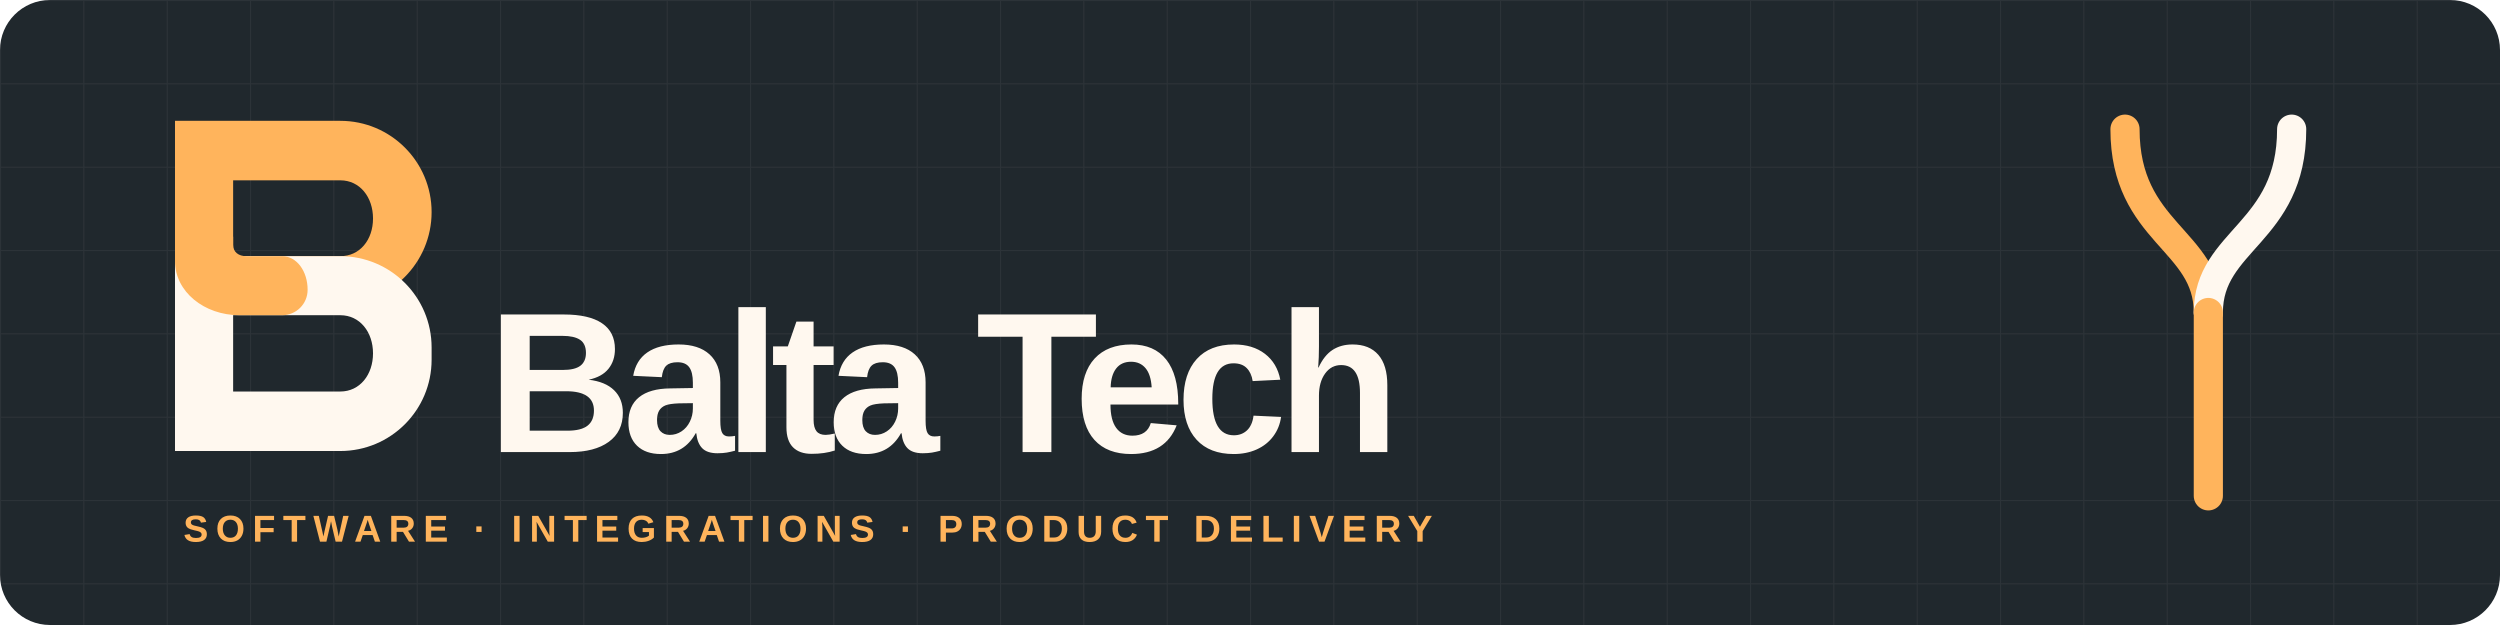
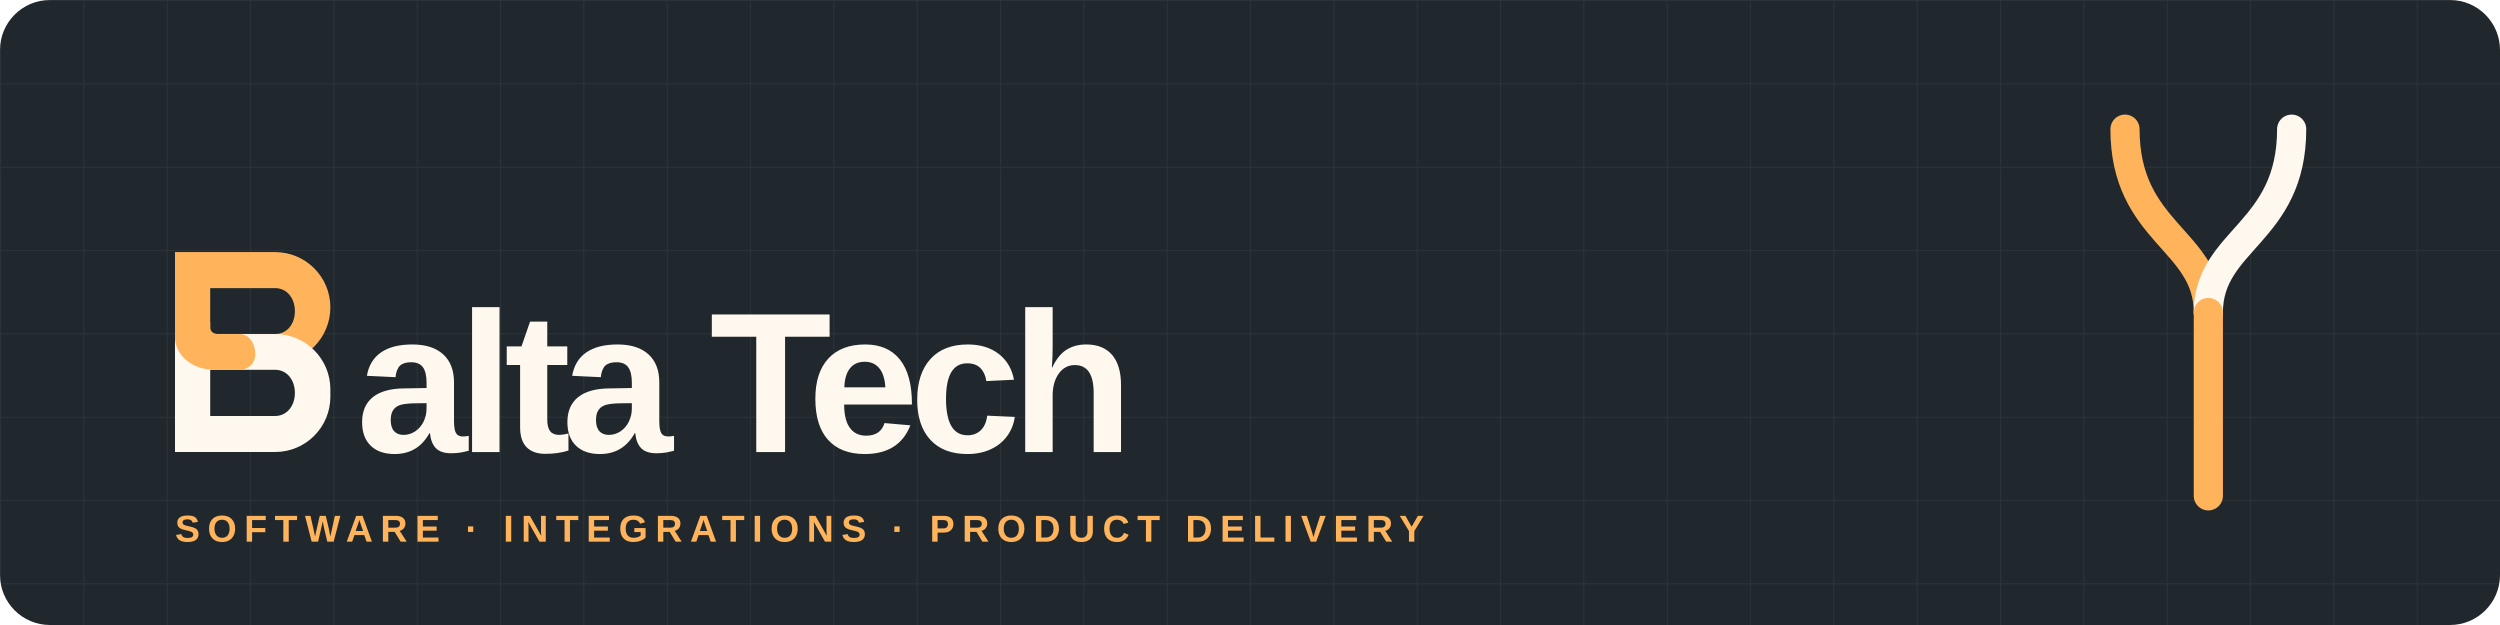
<svg xmlns="http://www.w3.org/2000/svg" width="1200" height="300" viewBox="0 0 1200 300" fill="none" role="img" aria-labelledby="title desc">
  <defs>
    <pattern id="grid" width="40" height="40" patternUnits="userSpaceOnUse">
      <path d="M40 0H0V40" stroke="#FFF8EF" stroke-opacity=".055" />
    </pattern>
  </defs>
  <rect width="1200" height="300" rx="24" fill="#20282D" />
  <rect width="1200" height="300" rx="24" fill="url(#grid)" />
-   <g transform="translate(84 58) scale(.218) translate(-12 -13)" fill-rule="evenodd" clip-rule="evenodd">
+   <g transform="translate(84 121) scale(.132) translate(-12 -13)" fill-rule="evenodd" clip-rule="evenodd">
    <path fill="#FFB45C" d="M12 13h364c111 0 201 90 201 201s-90 202-201 202H12V13Zm128 131v167h236c43 0 72-36 72-83s-29-84-72-84H140Z" />
    <path fill="#FFF8EF" d="M12 311h364c111 0 201 90 201 201v27c0 111-90 201-201 201H12V311Zm128 130v168h236c43 0 72-37 72-84s-29-84-72-84H140Z" />
    <path fill="#FFB45C" d="M12 268h128v18c0 16 12 25 29 25h79c32 0 56 33 56 74 0 31-25 56-56 56h-94C76 441 12 389 12 322v-54Z" />
  </g>
-   <text x="234" y="217" fill="#FFF8EF" font-family="Space Grotesk, Arial, sans-serif" font-size="96" font-weight="600" letter-spacing="-4.5">Balta Tech</text>
-   <text x="88" y="260" fill="#FFB45C" font-family="DM Sans, Arial, sans-serif" font-size="18" font-weight="600" letter-spacing="3.6">SOFTWARE · INTEGRATIONS · PRODUCT DELIVERY</text>
+   <text x="171" y="217" fill="#FFF8EF" font-family="Space Grotesk, Arial, sans-serif" font-size="96" font-weight="600" letter-spacing="-4.5">alta Tech</text>
+   <text x="84" y="260" fill="#FFB45C" font-family="DM Sans, Arial, sans-serif" font-size="18" font-weight="600" letter-spacing="3.6">SOFTWARE · INTEGRATIONS · PRODUCT DELIVERY</text>
  <g stroke-linecap="round" stroke-width="14">
    <path d="M1020 62C1020 112 1060 115 1060 150" stroke="#FFB45C" />
    <path d="M1100 62C1100 112 1060 115 1060 150" stroke="#FFF8EF" />
    <path d="M1060 150V238" stroke="#FFB45C" />
  </g>
</svg>
